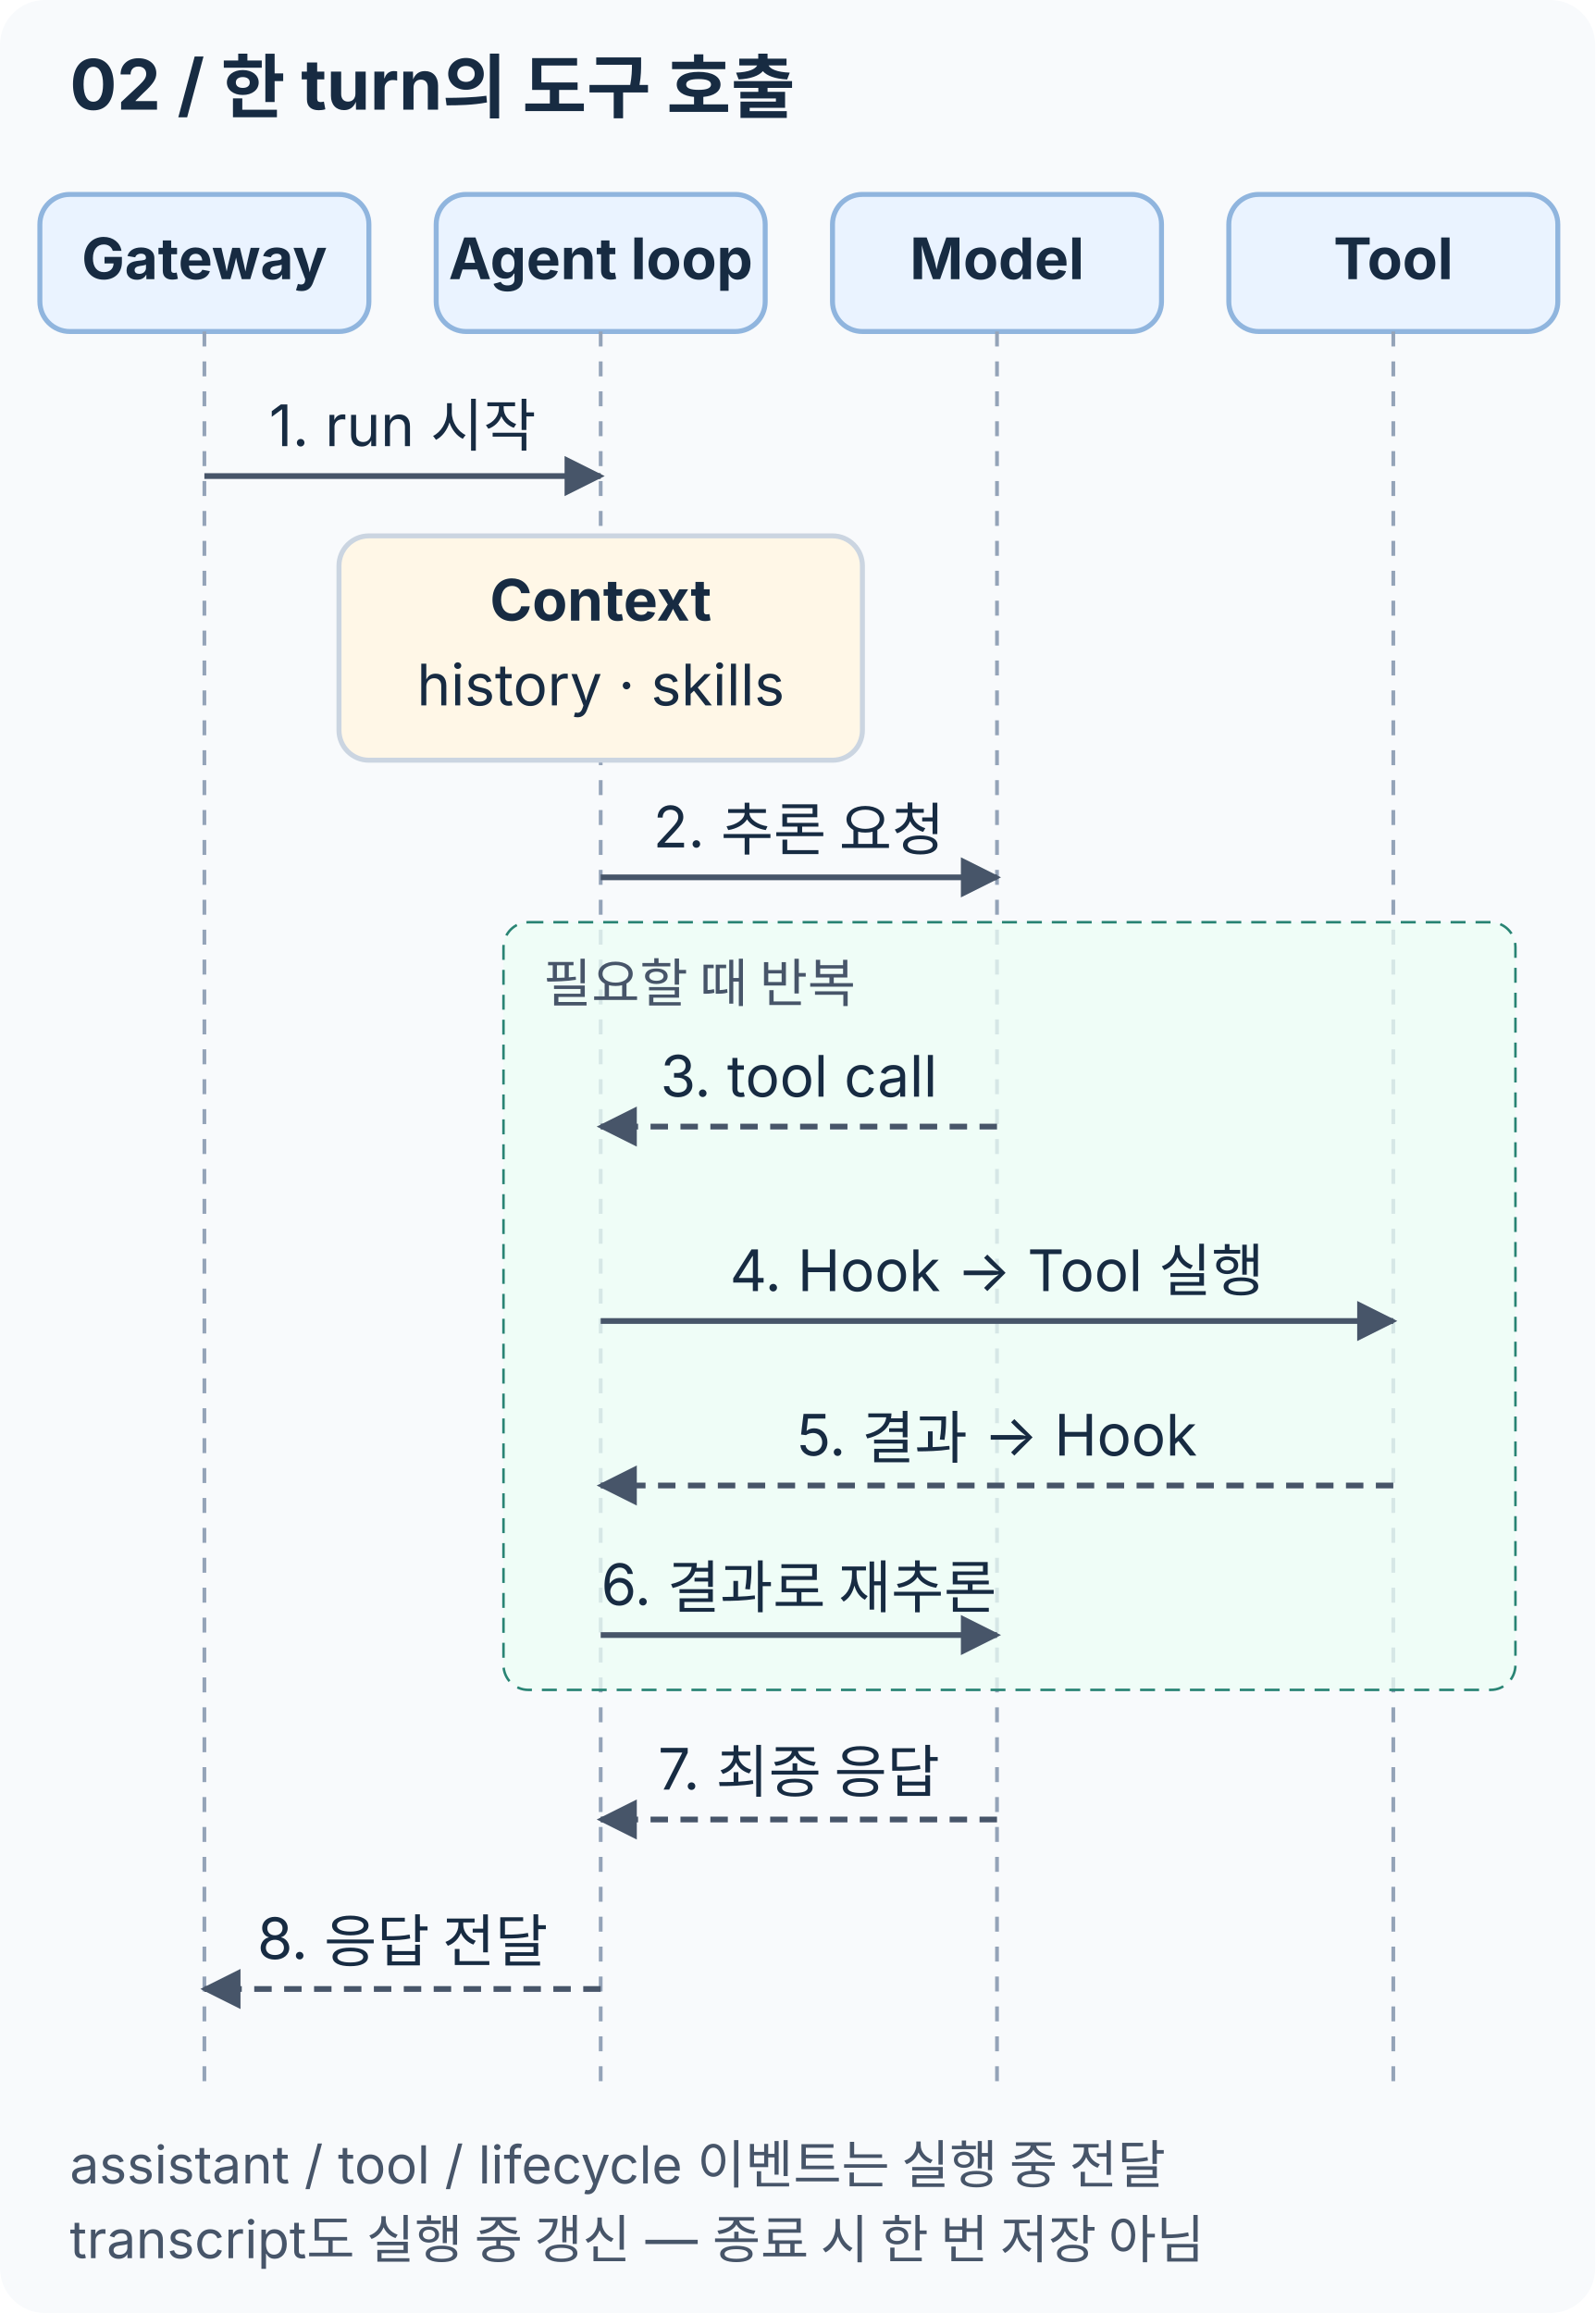
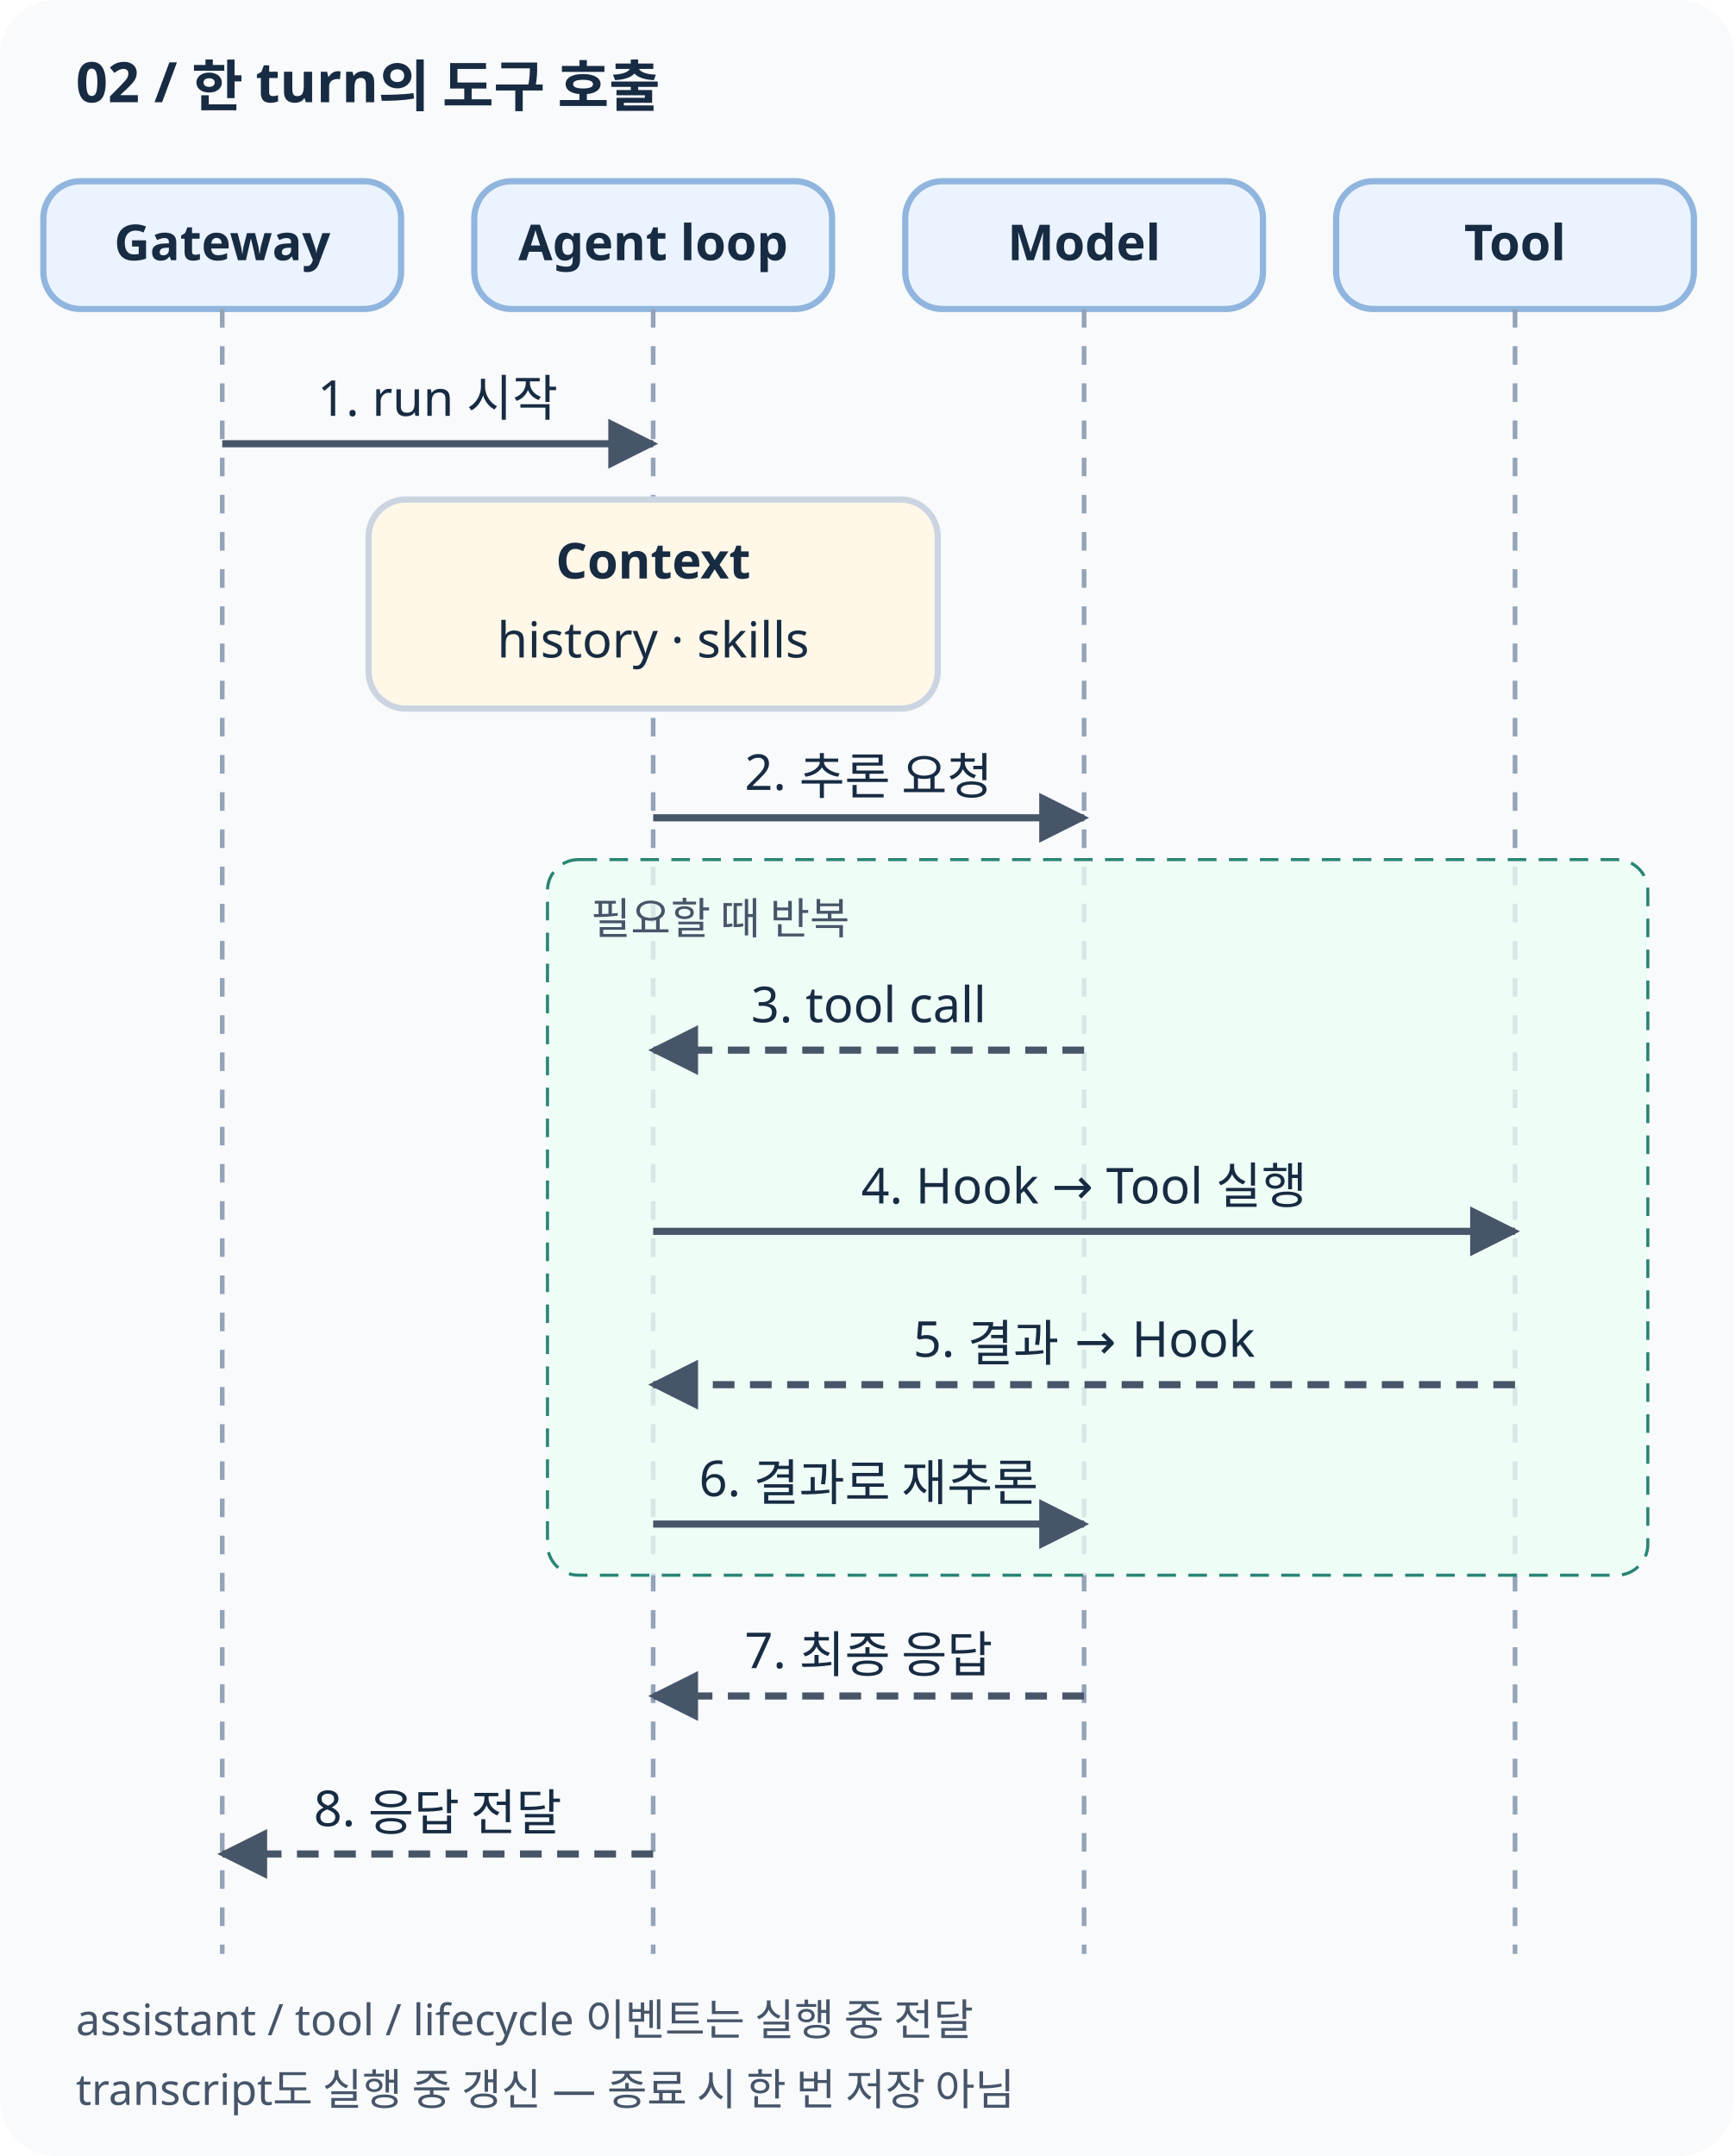
- <svg xmlns="http://www.w3.org/2000/svg" width="640" height="928" viewBox="0 0 640 928" role="img" aria-labelledby="title desc">
+ <svg xmlns="http://www.w3.org/2000/svg" data-article-diagram="true" class="article-diagram-art" width="560" height="696" viewBox="0 0 560 696" role="img" aria-labelledby="title desc">
  <defs>
    <marker id="arrow" viewBox="0 0 10 10" refX="9" refY="5" markerWidth="7" markerHeight="7" orient="auto-start-reverse">
      <path d="M0 0 10 5 0 10Z" fill="#475569" />
    </marker>
  </defs>
-   <style>text{font-family:system-ui,-apple-system,sans-serif;fill:#172b42}.heading{font-size:28px;font-weight:700}.label{font-size:23px;font-weight:650}.body{font-size:23px}.note{font-size:21px;fill:#475569}.edge{fill:none;stroke:#475569;stroke-width:2.3;marker-end:url(#arrow)}.return{stroke-dasharray:7 5}.life{stroke:#94a3b8;stroke-width:1.5;stroke-dasharray:6 6}</style>
-   <rect width="640" height="928" rx="18" fill="#f8fafc" />
-   <text x="28" y="44" class="heading" text-anchor="start">02 / 한 turn의 도구 호출</text>
-   <rect x="16" y="78" width="132" height="55" rx="12" fill="#eaf3ff" stroke="#90b5de" stroke-width="2" />
-   <text x="82.0" y="112" class="label" text-anchor="middle">Gateway</text>
-   <path d="M82 133V841" class="life" />
-   <rect x="175" y="78" width="132" height="55" rx="12" fill="#eaf3ff" stroke="#90b5de" stroke-width="2" />
-   <text x="241.0" y="112" class="label" text-anchor="middle">Agent loop</text>
-   <path d="M241 133V841" class="life" />
-   <rect x="334" y="78" width="132" height="55" rx="12" fill="#eaf3ff" stroke="#90b5de" stroke-width="2" />
-   <text x="400.0" y="112" class="label" text-anchor="middle">Model</text>
-   <path d="M400 133V841" class="life" />
-   <rect x="493" y="78" width="132" height="55" rx="12" fill="#eaf3ff" stroke="#90b5de" stroke-width="2" />
-   <text x="559.0" y="112" class="label" text-anchor="middle">Tool</text>
-   <path d="M559 133V841" class="life" />
-   <text x="161.5" y="179" class="body" text-anchor="middle">1. run 시작</text>
-   <path d="M82 191H241" class="edge" />
-   <rect x="136" y="215" width="210" height="90" rx="12" fill="#fff7e7" stroke="#cbd5e1" stroke-width="2" />
-   <text x="241.0" y="249" class="label" text-anchor="middle">Context</text>
-   <text x="241.0" y="283" class="body" text-anchor="middle">history · skills</text>
-   <text x="320.5" y="340" class="body" text-anchor="middle">2. 추론 요청</text>
-   <path d="M241 352H400" class="edge" />
-   <rect x="202" y="370" width="406" height="308" rx="10" fill="#ecfdf5" fill-opacity=".75" stroke="#298474" stroke-dasharray="6 4" />
-   <text x="218" y="402" class="note" text-anchor="start">필요할 때 반복</text>
-   <text x="320.5" y="440" class="body" text-anchor="middle">3. tool call</text>
-   <path d="M400 452H241" class="edge return" />
-   <text x="400.0" y="518" class="body" text-anchor="middle">4. Hook → Tool 실행</text>
-   <path d="M241 530H559" class="edge" />
-   <text x="400.0" y="584" class="body" text-anchor="middle">5. 결과 → Hook</text>
-   <path d="M559 596H241" class="edge return" />
-   <text x="320.5" y="644" class="body" text-anchor="middle">6. 결과로 재추론</text>
-   <path d="M241 656H400" class="edge" />
-   <text x="320.5" y="718" class="body" text-anchor="middle">7. 최종 응답</text>
-   <path d="M400 730H241" class="edge return" />
-   <text x="161.5" y="786" class="body" text-anchor="middle">8. 응답 전달</text>
-   <path d="M241 798H82" class="edge return" />
-   <text x="28" y="876" class="note" text-anchor="start">assistant / tool / lifecycle 이벤트는 실행 중 전달</text>
-   <text x="28" y="906" class="note" text-anchor="start">transcript도 실행 중 갱신 — 종료 시 한 번 저장 아님</text>
+   <style>.article-diagram-art text{font-family:"Source Sans Pro","Pretendard Variable",Pretendard,"Apple SD Gothic Neo","Malgun Gothic",sans-serif;fill:#172b42}.article-diagram-art .heading{font-size:18px;font-weight:600}.article-diagram-art .label{font-size:16px;font-weight:600}.article-diagram-art .body{font-size:16px}.article-diagram-art .note{font-size:14px;fill:#475569}.article-diagram-art .edge{fill:none;stroke:#475569;stroke-width:2.3;marker-end:url(#arrow)}.article-diagram-art .return{stroke-dasharray:7 5}.article-diagram-art .life{stroke:#94a3b8;stroke-width:1.5;stroke-dasharray:6 6}</style>
+   <rect width="560" height="696" rx="18" fill="#f8fafc" />
+   <text x="24.5" y="33" class="heading" text-anchor="start">02 / 한 turn의 도구 호출</text>
+   <rect x="14" y="58.5" width="115.5" height="41.25" rx="12" fill="#eaf3ff" stroke="#90b5de" stroke-width="2" />
+   <text x="71.75" y="84" class="label" text-anchor="middle">Gateway</text>
+   <path d="M71.75 99.75V630.75" class="life" />
+   <rect x="153.125" y="58.5" width="115.5" height="41.25" rx="12" fill="#eaf3ff" stroke="#90b5de" stroke-width="2" />
+   <text x="210.875" y="84" class="label" text-anchor="middle">Agent loop</text>
+   <path d="M210.875 99.75V630.75" class="life" />
+   <rect x="292.25" y="58.5" width="115.5" height="41.25" rx="12" fill="#eaf3ff" stroke="#90b5de" stroke-width="2" />
+   <text x="350" y="84" class="label" text-anchor="middle">Model</text>
+   <path d="M350 99.75V630.75" class="life" />
+   <rect x="431.375" y="58.5" width="115.5" height="41.25" rx="12" fill="#eaf3ff" stroke="#90b5de" stroke-width="2" />
+   <text x="489.125" y="84" class="label" text-anchor="middle">Tool</text>
+   <path d="M489.125 99.75V630.75" class="life" />
+   <text x="141.312" y="134.25" class="body" text-anchor="middle">1. run 시작</text>
+   <path d="M71.75 143.25H210.875" class="edge" />
+   <rect x="119" y="161.25" width="183.75" height="67.5" rx="12" fill="#fff7e7" stroke="#cbd5e1" stroke-width="2" />
+   <text x="210.875" y="186.75" class="label" text-anchor="middle">Context</text>
+   <text x="210.875" y="212.25" class="body" text-anchor="middle">history · skills</text>
+   <text x="280.438" y="255" class="body" text-anchor="middle">2. 추론 요청</text>
+   <path d="M210.875 264H350" class="edge" />
+   <rect x="176.75" y="277.5" width="355.25" height="231" rx="10" fill="#ecfdf5" fill-opacity=".75" stroke="#298474" stroke-dasharray="6 4" />
+   <text x="190.75" y="301.5" class="note" text-anchor="start">필요할 때 반복</text>
+   <text x="280.438" y="330" class="body" text-anchor="middle">3. tool call</text>
+   <path d="M350 339H210.875" class="edge return" />
+   <text x="350" y="388.5" class="body" text-anchor="middle">4. Hook → Tool 실행</text>
+   <path d="M210.875 397.5H489.125" class="edge" />
+   <text x="350" y="438" class="body" text-anchor="middle">5. 결과 → Hook</text>
+   <path d="M489.125 447H210.875" class="edge return" />
+   <text x="280.438" y="483" class="body" text-anchor="middle">6. 결과로 재추론</text>
+   <path d="M210.875 492H350" class="edge" />
+   <text x="280.438" y="538.5" class="body" text-anchor="middle">7. 최종 응답</text>
+   <path d="M350 547.5H210.875" class="edge return" />
+   <text x="141.312" y="589.5" class="body" text-anchor="middle">8. 응답 전달</text>
+   <path d="M210.875 598.5H71.75" class="edge return" />
+   <text x="24.5" y="657" class="note" text-anchor="start">assistant / tool / lifecycle 이벤트는 실행 중 전달</text>
+   <text x="24.5" y="679.5" class="note" text-anchor="start">transcript도 실행 중 갱신 — 종료 시 한 번 저장 아님</text>
</svg>
